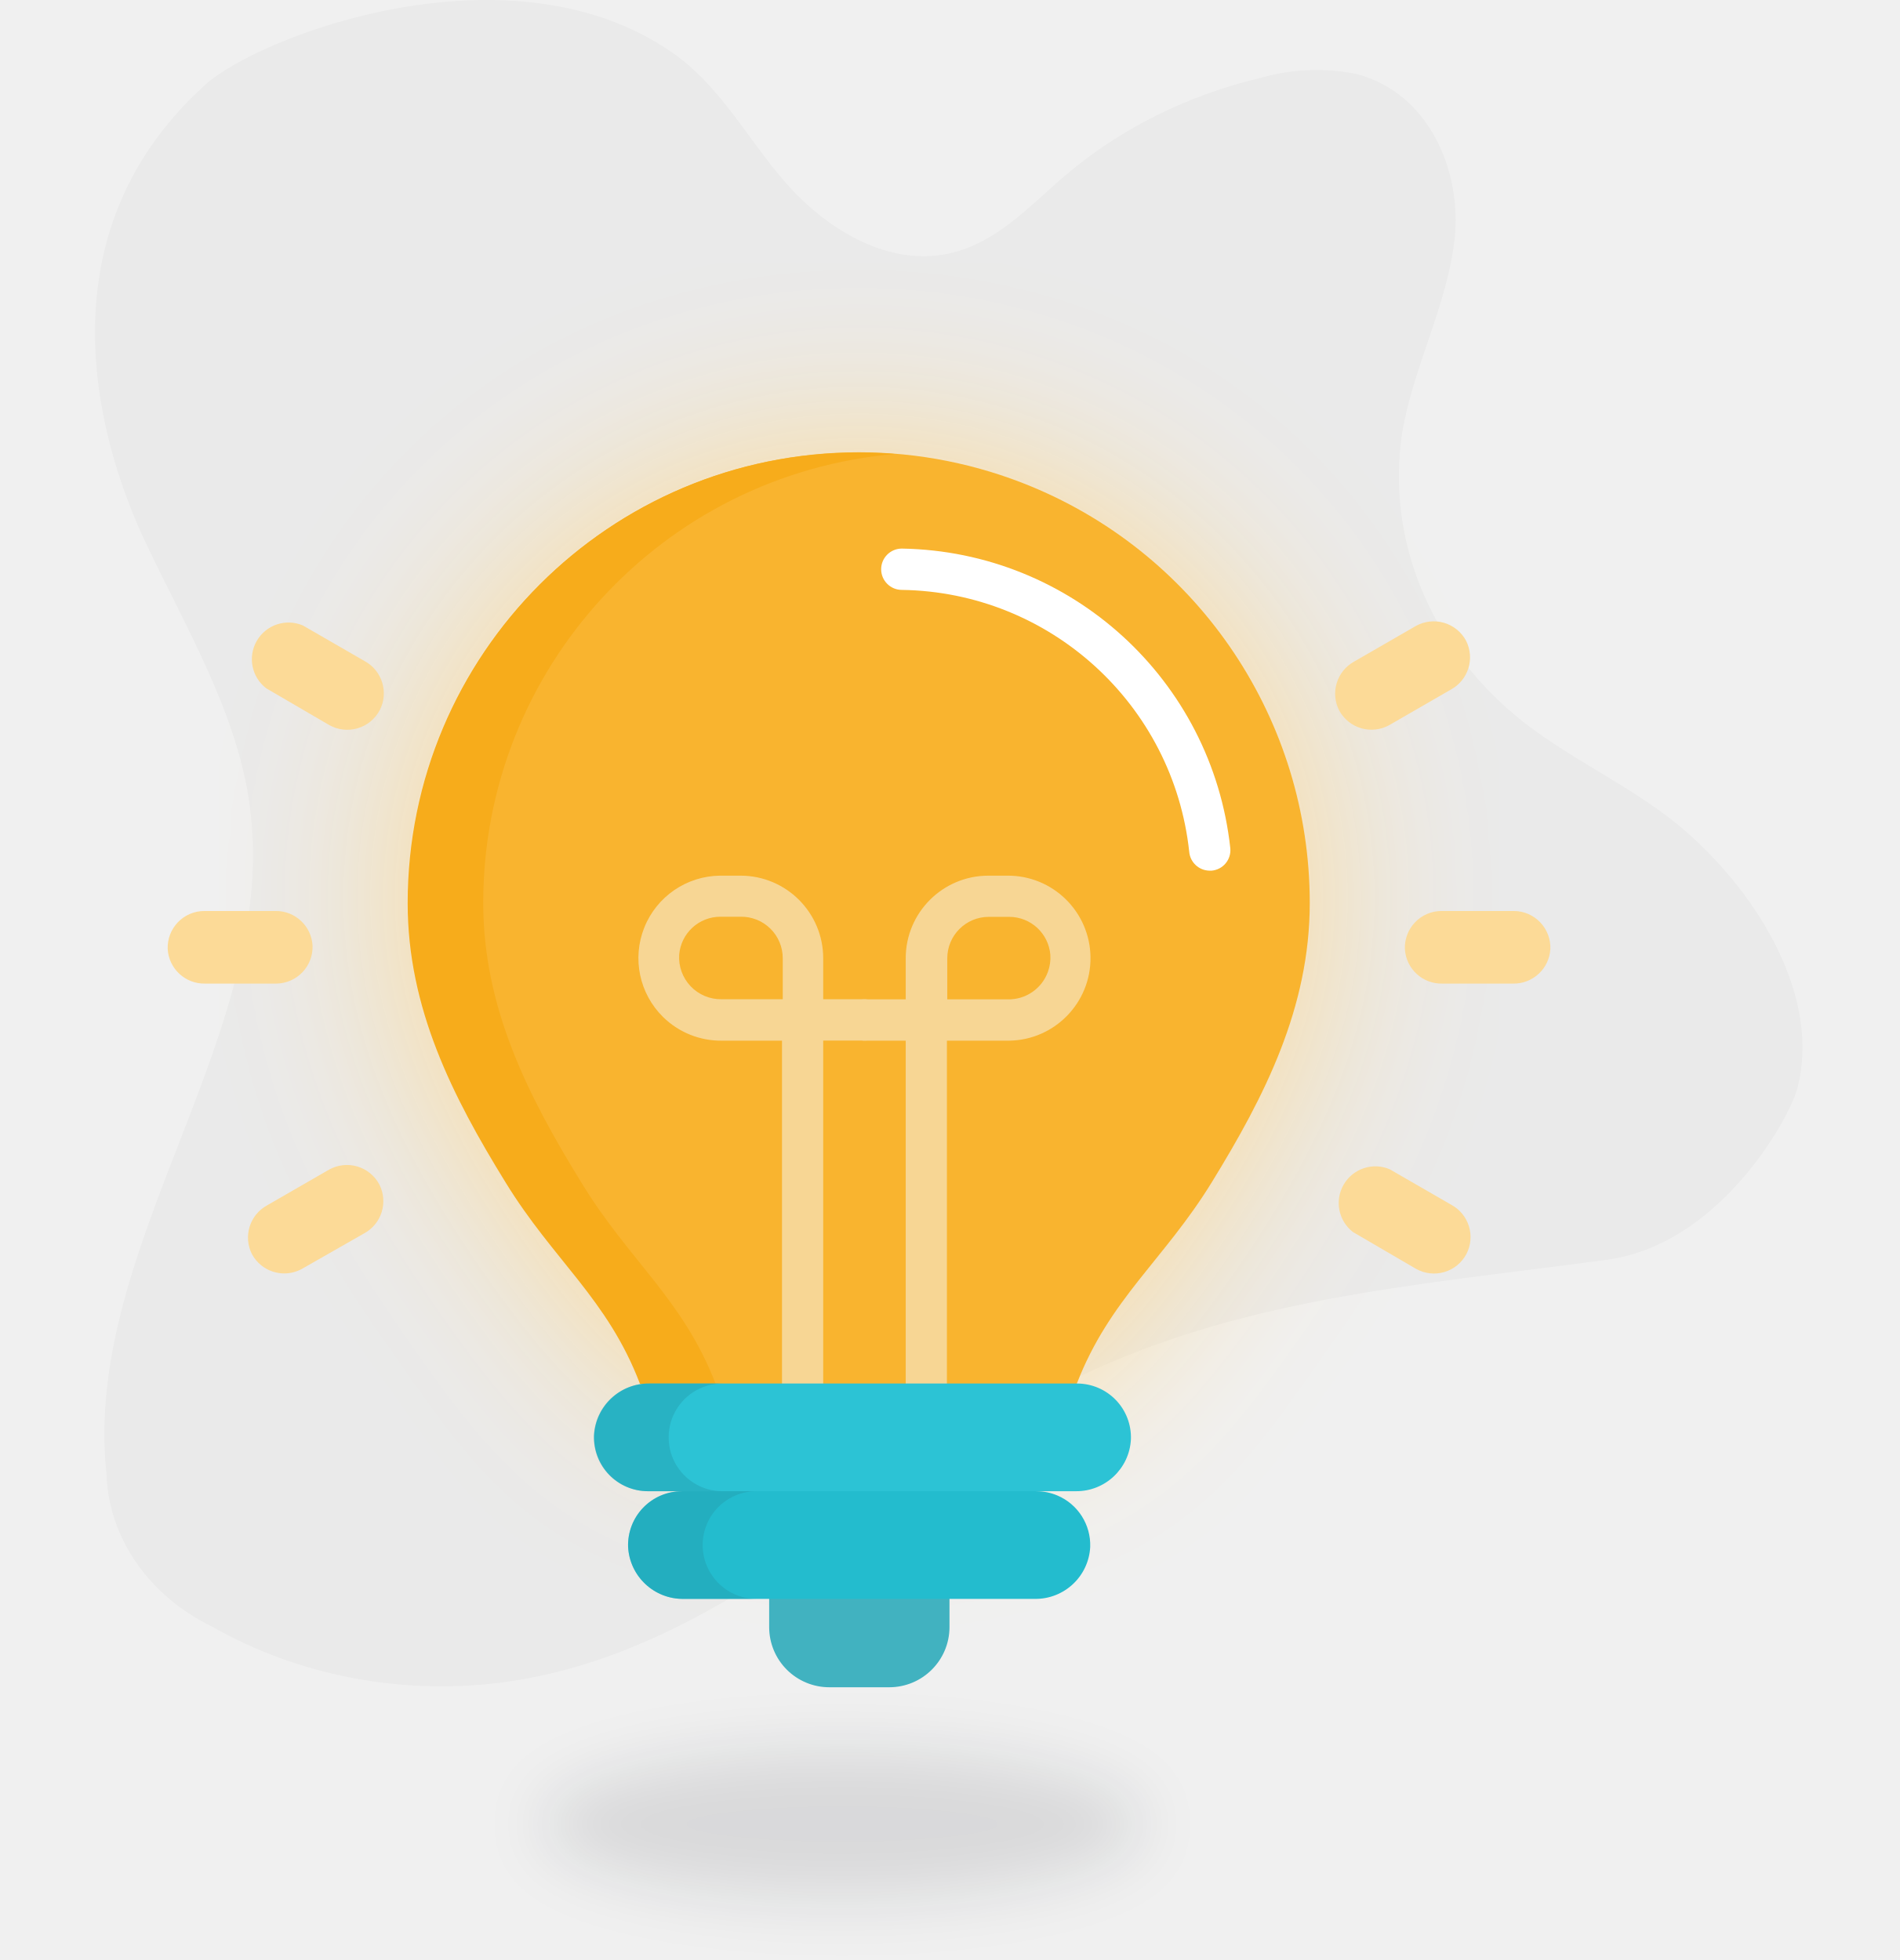
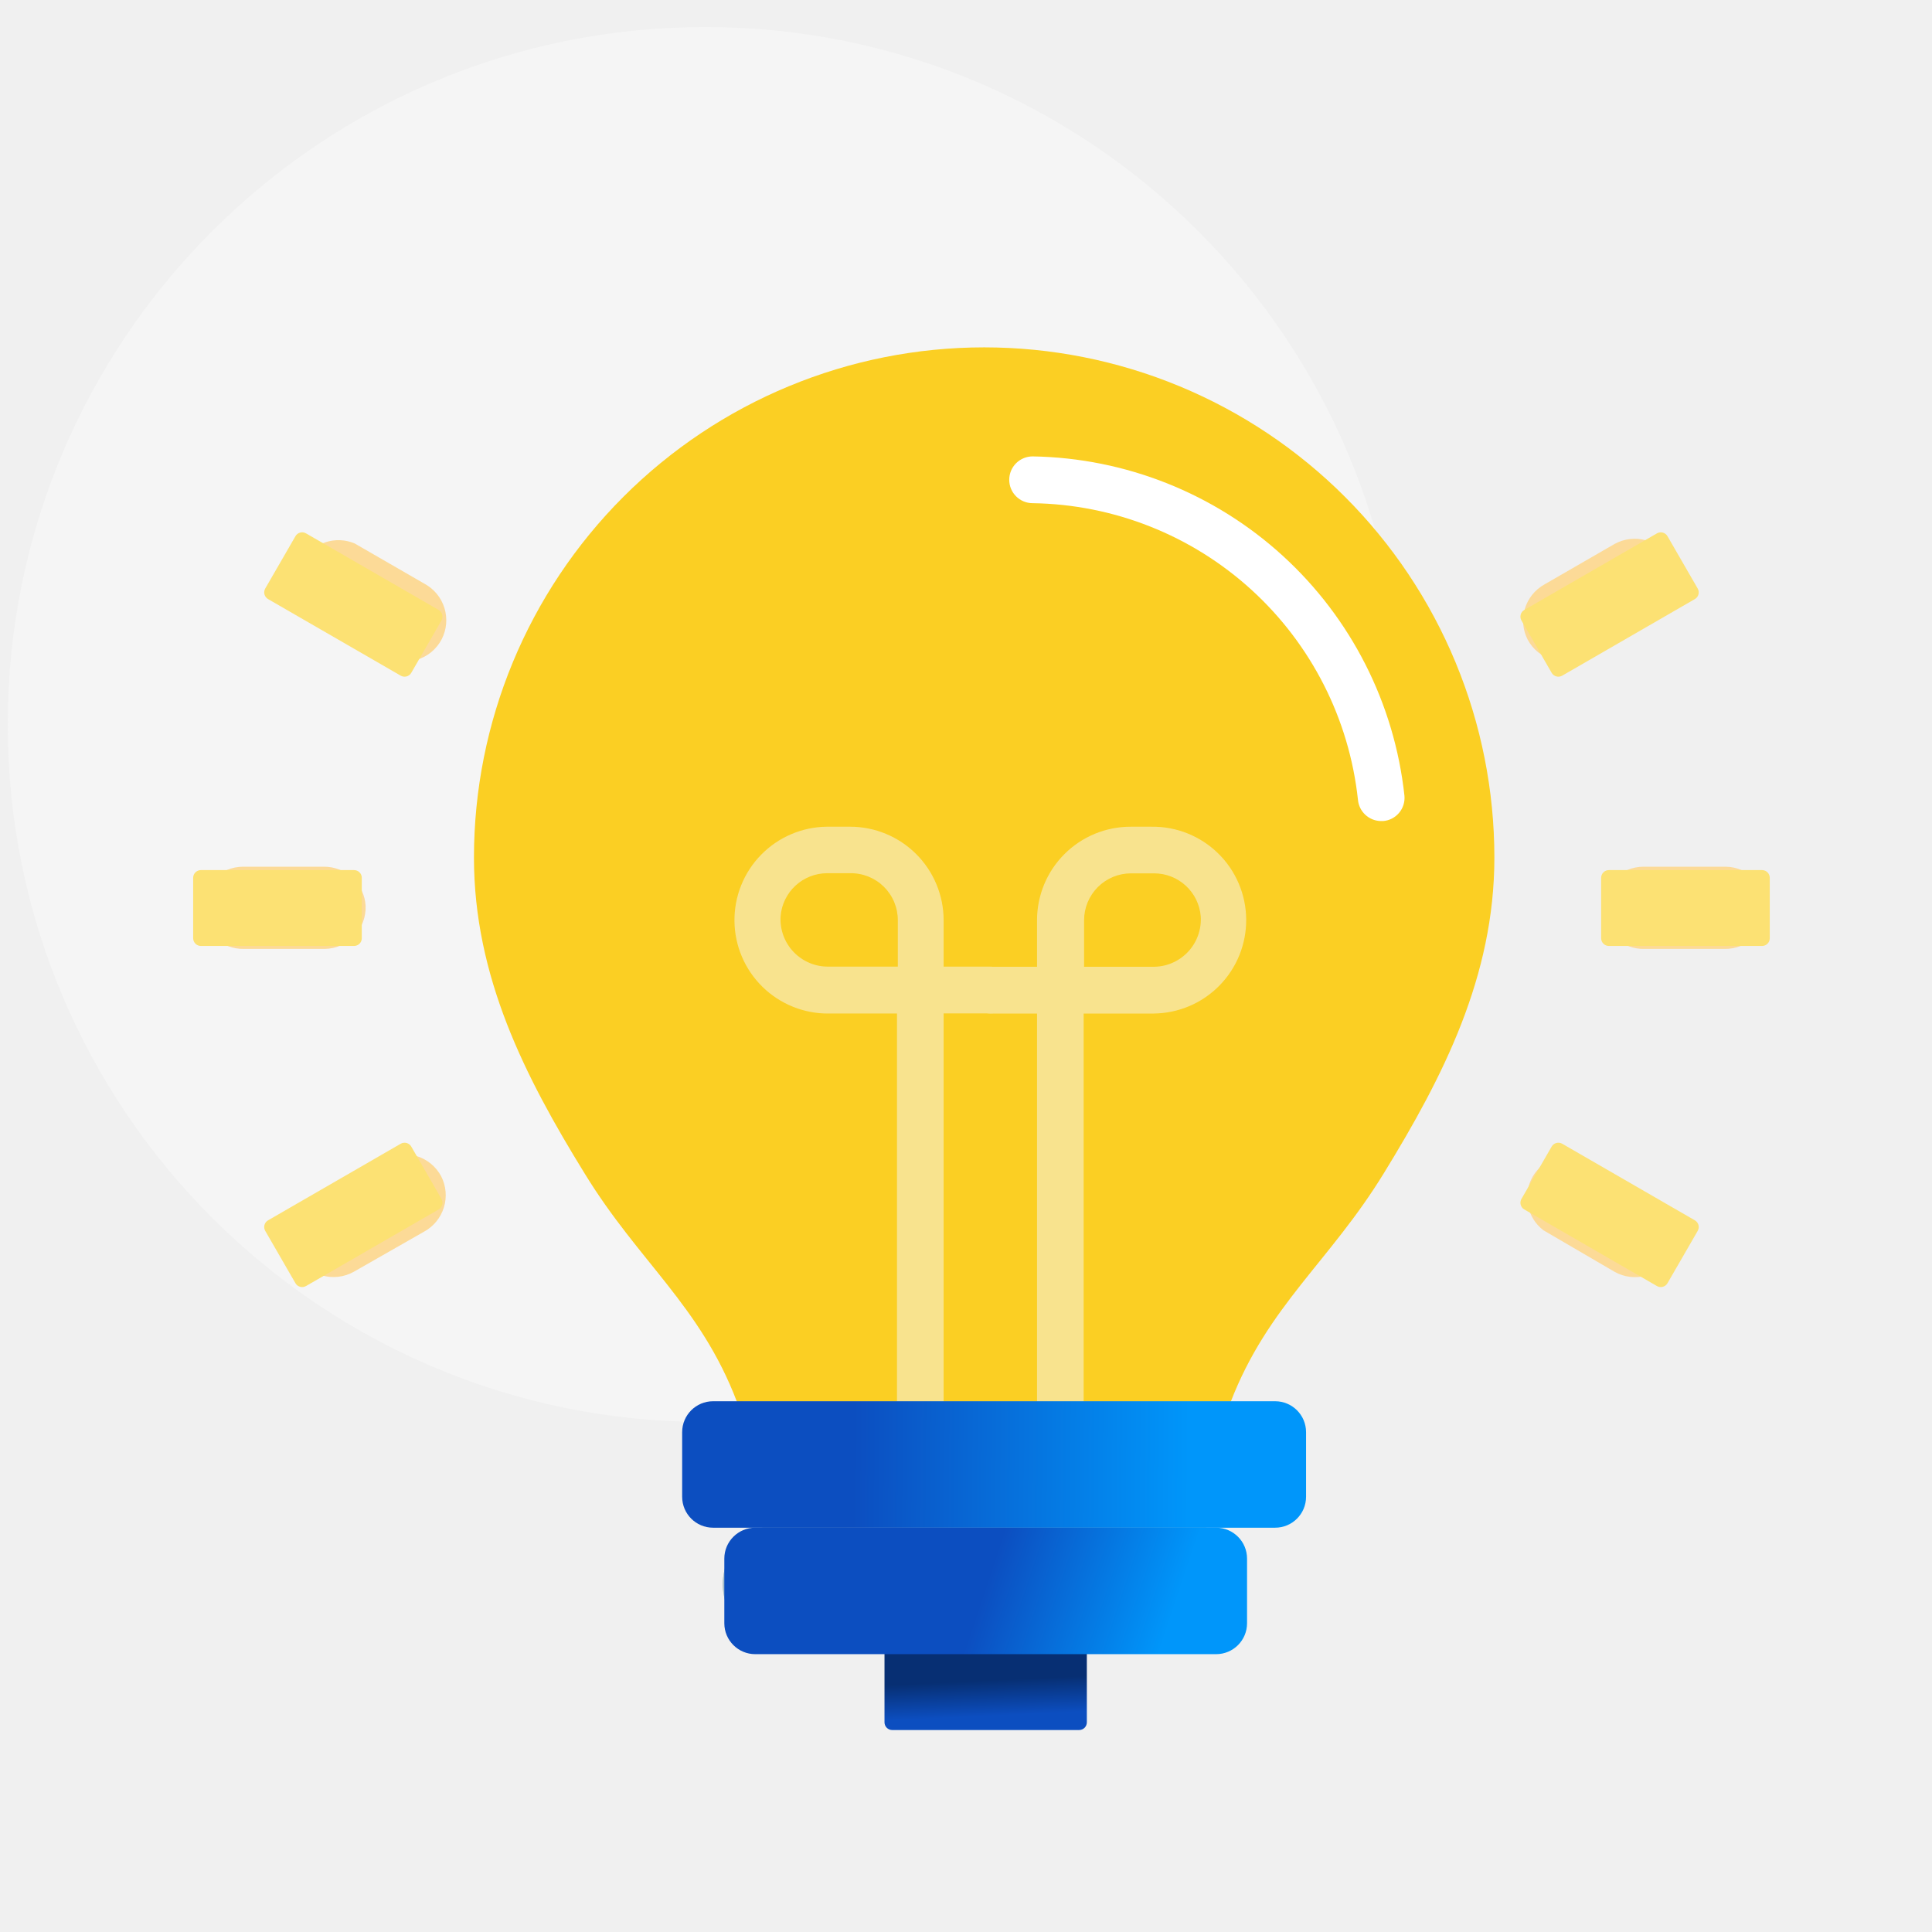
- <svg xmlns="http://www.w3.org/2000/svg" width="500" height="516" viewBox="0 0 500 516" fill="none">
-   <path d="M422.919 331.661c29.656-3.988 47.824-36.878 50.05-44.74 6.546-23.641-9.559-50.924-29.461-68.236-12.733-11.07-29.198-18.179-42.554-28.642-11.935-9.423-21.08-21.281-26.637-34.54-5.557-13.258-7.358-27.515-5.246-41.529 2.881-17.34 11.916-33.67 13.814-51.185 1.899-17.514-6.547-38.352-25.991-43.352-8.211-1.626-16.766-1.287-24.779.983-19.574 4.596-37.484 13.552-52.014 26.011-9.493 8.122-18.364 18.15-31.392 20.52-16.04 2.89-31.686-7.225-41.801-18.728-10.115-11.503-17.12-25.491-30.083-34.48-42.554-29.45-108.61-4.364-122.915 8.671C8.312 63.744 27.723 120.361 38.165 142.5c10.442 22.139 23.503 43.844 27.267 67.514 9.558 60.694-43.896 117.138-37.415 178.005.267 8.265 2.974 16.325 7.855 23.382 4.88 7.056 11.764 12.865 19.97 16.849 22.34 12.733 49.106 17.982 75.451 14.798 58.004-7.283 97.841-52.89 148.382-78.468 45.009-22.832 92.015-26.011 143.244-32.919Z" fill="#B9CBD3" style="mix-blend-mode:luminosity" opacity=".16" />
-   <g opacity=".1" filter="url(#idea__a)">
-     <path d="M300.824 480.22c0 10.924-35.424 19.78-79.121 19.78-43.697 0-79.121-8.856-79.121-19.78 0-10.925 35.424-19.781 79.121-19.781 43.697 0 79.121 8.856 79.121 19.781Z" fill="#0A0F1A" />
+ <svg xmlns="http://www.w3.org/2000/svg" width="500" height="500" viewBox="0 0 500 500" fill="none">
+   <path d="M182.5 368C282.187 368 363 287.188 363 187.5C363 87.812 282.187 7 182.5 7C82.813 7 2 87.812 2 187.5C2 287.188 82.813 368 182.5 368Z" fill="#F5F5F5" />
+   <rect x="228.908" y="423.732" width="52.366" height="24.001" rx="2" fill="url(#paint0_linear_223_30381)" />
+   <path d="M254.702 89.897C219.683 89.897 186.097 103.809 161.334 128.572C136.572 153.334 122.66 186.92 122.66 221.94C122.66 252.703 135.803 278.56 151.31 303.7C165.313 326.585 181.25 337.902 190.705 362.756L255.633 378.549L318.521 362.756C328.154 337.902 344.055 326.585 358.094 303.7C373.494 278.631 386.744 252.703 386.744 221.94C386.744 204.6 383.329 187.429 376.693 171.409C370.057 155.389 360.331 140.833 348.07 128.572C335.809 116.31 321.253 106.584 305.233 99.949C289.212 93.313 272.042 89.897 254.702 89.897V89.897Z" fill="#FBCF23" />
+   <path d="M351.436 206.969C349.191 186.103 339.389 166.78 323.88 152.642C308.37 138.505 288.224 130.53 267.24 130.222C265.635 130.222 264.095 129.584 262.96 128.449C261.825 127.314 261.188 125.775 261.188 124.17C261.188 122.564 261.825 121.025 262.96 119.89C264.095 118.755 265.635 118.117 267.24 118.117C291.226 118.51 314.243 127.652 331.964 143.822C349.684 159.993 360.888 182.08 363.469 205.93C363.543 206.721 363.459 207.519 363.223 208.277C362.987 209.035 362.604 209.739 362.094 210.348C361.585 210.958 360.96 211.46 360.256 211.827C359.551 212.193 358.781 212.417 357.99 212.484H357.309C355.824 212.446 354.405 211.863 353.322 210.846C352.238 209.829 351.567 208.449 351.436 206.969Z" fill="white" />
+   <g opacity="0.5">
+     <path d="M237.798 371.062C236.241 370.918 234.794 370.194 233.746 369.033C232.698 367.872 232.124 366.359 232.14 364.795V262.299H214.52C211.345 262.334 208.195 261.743 205.249 260.561C202.302 259.379 199.618 257.628 197.348 255.408C192.764 250.925 190.149 244.805 190.078 238.393C190.006 231.982 192.485 225.805 196.968 221.221C201.451 216.638 207.571 214.022 213.983 213.951H219.999C226.42 213.951 232.578 216.502 237.118 221.042C241.658 225.582 244.209 231.74 244.209 238.161V250.158H256.063C257.627 250.142 259.14 250.716 260.301 251.764C261.462 252.812 262.186 254.259 262.33 255.816C262.379 256.643 262.259 257.47 261.977 258.248C261.695 259.026 261.257 259.739 260.691 260.342C260.125 260.945 259.441 261.427 258.682 261.757C257.923 262.087 257.105 262.259 256.278 262.263H244.209V365.01C244.21 365.836 244.043 366.653 243.716 367.412C243.39 368.171 242.912 368.854 242.311 369.421C241.711 369.988 241.001 370.426 240.225 370.709C239.448 370.991 238.623 371.111 237.798 371.062ZM214.054 225.984C211.023 225.992 208.104 227.137 205.876 229.192C203.648 231.248 202.272 234.065 202.021 237.086C201.907 238.778 202.145 240.475 202.721 242.069C203.296 243.664 204.197 245.122 205.365 246.351C206.533 247.579 207.943 248.552 209.507 249.208C211.071 249.863 212.753 250.187 214.448 250.158H232.355V238.161C232.36 236.545 232.042 234.945 231.421 233.453C230.8 231.962 229.887 230.61 228.736 229.476C227.585 228.342 226.22 227.449 224.72 226.849C223.219 226.25 221.615 225.956 219.999 225.984H214.054Z" fill="#F5F8F9" />
+     <path d="M274.04 371.064C272.483 370.92 271.036 370.196 269.988 369.035C268.94 367.874 268.366 366.361 268.382 364.796V262.3H256.528C254.958 262.315 253.44 261.737 252.278 260.681C251.117 259.625 250.396 258.17 250.261 256.606C250.212 255.784 250.331 254.962 250.611 254.188C250.891 253.414 251.326 252.706 251.889 252.106C252.452 251.506 253.132 251.027 253.886 250.698C254.641 250.37 255.454 250.199 256.277 250.195H268.382V238.162C268.382 231.741 270.933 225.584 275.473 221.043C280.013 216.503 286.171 213.953 292.591 213.953H298.071C301.245 213.917 304.396 214.508 307.342 215.69C310.289 216.872 312.973 218.623 315.243 220.843C317.513 223.063 319.323 225.708 320.57 228.627C321.818 231.547 322.478 234.683 322.513 237.858C322.548 241.032 321.958 244.183 320.776 247.129C319.593 250.075 317.842 252.76 315.623 255.03C313.403 257.299 310.758 259.11 307.838 260.357C304.919 261.605 301.783 262.265 298.608 262.3H280.451V365.011C280.452 365.837 280.285 366.655 279.958 367.413C279.632 368.172 279.154 368.856 278.553 369.423C277.953 369.99 277.243 370.428 276.467 370.71C275.69 370.992 274.865 371.113 274.04 371.064ZM280.487 250.195H298.214C299.918 250.239 301.613 249.927 303.189 249.278C304.765 248.629 306.189 247.659 307.369 246.428C308.549 245.198 309.459 243.735 310.041 242.133C310.623 240.53 310.864 238.824 310.749 237.124C310.497 234.102 309.122 231.285 306.894 229.23C304.665 227.174 301.747 226.029 298.715 226.022H292.699C289.479 226.022 286.391 227.301 284.114 229.577C281.837 231.854 280.558 234.942 280.558 238.162V250.159L280.487 250.195Z" fill="#F5F8F9" />
  </g>
-   <g filter="url(#idea__b)">
-     <path d="M226.104 119.066a118.642 118.642 0 0 0-118.642 118.643c0 27.641 11.809 50.874 25.743 73.463 12.582 20.562 26.901 30.73 35.396 53.062l58.34 14.191 56.505-14.191c8.656-22.332 22.943-32.5 35.557-53.062 13.837-22.525 25.743-45.822 25.743-73.463a118.647 118.647 0 0 0-73.24-109.612 118.646 118.646 0 0 0-45.402-9.031Z" fill="#F9B42F" />
-   </g>
-   <path d="M188.328 364.234c-8.624-22.332-22.943-32.5-35.396-53.062-13.869-22.525-25.743-45.822-25.743-73.464a118.643 118.643 0 0 1 108.409-118.191 120.707 120.707 0 0 0-9.653-.386 118.642 118.642 0 0 0-118.642 118.642c0 27.641 11.809 50.874 25.743 73.463 12.581 20.562 26.901 30.731 35.396 53.063l58.339 14.19 9.654-2.413-48.107-11.842Z" fill="#F7AC1B" />
-   <path d="M313.022 224.257a77.23 77.23 0 0 0-75.651-68.958 5.438 5.438 0 1 1 0-10.876 88.426 88.426 0 0 1 86.463 78.901 5.396 5.396 0 0 1-1.235 3.97 5.398 5.398 0 0 1-3.688 1.919h-.611a5.435 5.435 0 0 1-5.278-4.956Z" fill="#fff" />
-   <g opacity=".5" fill="#F5F8F9">
-     <path d="M210.92 371.699a5.6 5.6 0 0 1-5.084-5.631v-92.095h-15.832a21.719 21.719 0 0 1-15.429-6.191 21.72 21.72 0 0 1 14.946-37.25h5.406a21.753 21.753 0 0 1 21.753 21.753v10.78h10.651a5.597 5.597 0 0 1 5.631 5.084 5.47 5.47 0 0 1-5.438 5.792H216.68v92.32a5.443 5.443 0 0 1-1.705 3.964 5.427 5.427 0 0 1-4.055 1.474Zm-21.334-130.355a10.878 10.878 0 0 0-10.812 9.976 11.001 11.001 0 0 0 11.166 11.745h16.089v-10.78a10.907 10.907 0 0 0-11.102-10.941h-5.341Z" />
-     <path d="M243.482 371.7a5.6 5.6 0 0 1-5.085-5.631v-92.095h-10.651a5.6 5.6 0 0 1-5.631-5.116 5.429 5.429 0 0 1 1.463-4.044 5.438 5.438 0 0 1 3.943-1.716h10.876v-10.812a21.754 21.754 0 0 1 21.753-21.753h4.923a21.724 21.724 0 0 1 21.962 21.479 21.724 21.724 0 0 1-21.479 21.962h-16.315v92.288a5.43 5.43 0 0 1-1.704 3.964 5.442 5.442 0 0 1-4.055 1.474Zm5.792-108.602h15.928a10.998 10.998 0 0 0 10.626-7.245 10.99 10.99 0 0 0 .636-4.5 10.872 10.872 0 0 0-10.811-9.976h-5.406a10.912 10.912 0 0 0-10.909 10.909v10.78l-.064.032Z" />
-   </g>
-   <path d="M202.456 409.542v18.824a15.843 15.843 0 0 0 4.648 11.206 15.833 15.833 0 0 0 11.216 4.626h15.735a15.862 15.862 0 0 0 15.864-15.832v-18.824h-47.463Z" fill="#41B2C0" />
-   <path d="m272.735 392.584-45.693-14.158-47.528 14.158a14.187 14.187 0 0 0-14.19 14.673 14.447 14.447 0 0 0 14.609 13.676h92.481a14.418 14.418 0 0 0 14.544-13.676 14.186 14.186 0 0 0-8.624-13.539 14.186 14.186 0 0 0-5.534-1.134h-.065Z" fill="#23BCCE" />
-   <path opacity=".4" d="M184.953 406.743a14.147 14.147 0 0 1 4.192-10.058 14.157 14.157 0 0 1 10.095-4.101l37.423-11.166-9.653-2.96-47.496 14.126a14.187 14.187 0 0 0-14.19 14.674 14.446 14.446 0 0 0 14.609 13.675h19.307a14.153 14.153 0 0 1-13.207-8.732 14.158 14.158 0 0 1-1.08-5.458Z" fill="#2498A8" />
-   <path d="M283.548 364.234H170.923a14.416 14.416 0 0 0-14.545 13.676 14.205 14.205 0 0 0 3.971 10.336 14.188 14.188 0 0 0 10.188 4.337h112.625a14.382 14.382 0 0 0 14.512-13.676 14.19 14.19 0 0 0-14.126-14.673Z" fill="#2CC3D5" />
-   <path opacity=".4" d="M176.003 378.425a14.154 14.154 0 0 1 4.136-10.033 14.147 14.147 0 0 1 10.023-4.158h-19.307a14.416 14.416 0 0 0-14.545 13.676 14.185 14.185 0 0 0 14.158 14.673h19.629a14.16 14.16 0 0 1-14.094-14.158Z" fill="#2498A8" />
-   <path d="M408.077 249.84a9.654 9.654 0 0 1-9.814 9.106H379.76a9.654 9.654 0 0 1-9.975-9.106 9.642 9.642 0 0 1 .631-3.803 9.663 9.663 0 0 1 5.244-5.438 9.654 9.654 0 0 1 3.778-.767h19.082a9.649 9.649 0 0 1 6.892 2.986 9.67 9.67 0 0 1 2.665 7.022Zm-335.301 9.106H53.984a9.653 9.653 0 0 1-9.847-9.106 9.652 9.652 0 0 1 9.654-10.008h18.824a9.653 9.653 0 0 1 9.654 9.107 9.655 9.655 0 0 1-9.493 10.007Zm279.729-71.886a9.653 9.653 0 0 1 3.894-12.871l16.282-9.397a9.664 9.664 0 0 1 7.404-.828 9.652 9.652 0 0 1 5.789 4.69 9.655 9.655 0 0 1-3.958 12.871l-16.282 9.396a9.652 9.652 0 0 1-13.129-3.861ZM66.342 330.222a9.655 9.655 0 0 1 3.926-12.872l16.346-9.428a9.67 9.67 0 0 1 3.632-1.164 9.676 9.676 0 0 1 3.799.333 9.665 9.665 0 0 1 5.795 4.725 9.654 9.654 0 0 1-3.958 12.871l-16.347 9.332a9.659 9.659 0 0 1-10.757-.889 9.657 9.657 0 0 1-2.436-2.908Zm306.338 3.797-16.54-9.653a9.653 9.653 0 0 1 9.654-16.54l16.282 9.396a9.655 9.655 0 0 1 3.926 12.872 9.652 9.652 0 0 1-13.322 3.925ZM86.61 190.857l-16.54-9.654a9.652 9.652 0 0 1 9.655-16.539l16.282 9.396a9.654 9.654 0 0 1 3.958 12.871 9.656 9.656 0 0 1-13.354 3.926Z" fill="#FCDA97" />
+   <path d="M306.595 394.307L255.741 378.55L202.846 394.307C200.726 394.306 198.627 394.732 196.675 395.559C194.723 396.386 192.957 397.598 191.484 399.122C190.01 400.645 188.858 402.451 188.097 404.429C187.335 406.408 186.98 408.519 187.052 410.638C187.274 414.783 189.09 418.682 192.12 421.519C195.15 424.356 199.16 425.911 203.311 425.859H306.237C310.378 425.901 314.375 424.341 317.392 421.504C320.409 418.667 322.212 414.774 322.425 410.638C322.497 408.522 322.143 406.414 321.384 404.437C320.624 402.461 319.476 400.658 318.006 399.134C316.536 397.611 314.775 396.399 312.827 395.569C310.879 394.74 308.784 394.311 306.667 394.307H306.595Z" fill="#B9CBD3" />
+   <path d="M208.898 410.065C208.898 407.984 209.31 405.923 210.111 404.002C210.912 402.081 212.085 400.337 213.564 398.872C215.042 397.407 216.796 396.249 218.725 395.466C220.653 394.682 222.718 394.289 224.799 394.308L266.449 381.881L255.705 378.586L202.846 394.308C200.726 394.307 198.627 394.732 196.675 395.559C194.723 396.386 192.957 397.598 191.484 399.122C190.01 400.646 188.858 402.451 188.097 404.429C187.335 406.408 186.98 408.52 187.052 410.638C187.274 414.784 189.09 418.682 192.12 421.519C195.15 424.356 199.16 425.911 203.311 425.859H224.799C222.715 425.878 220.647 425.483 218.716 424.697C216.786 423.912 215.03 422.751 213.551 421.282C212.072 419.813 210.899 418.065 210.101 416.14C209.302 414.215 208.893 412.15 208.898 410.065Z" fill="#A8BFC9" />
+   <path d="M318.631 362.755H193.286C189.145 362.712 185.149 364.273 182.132 367.109C179.115 369.946 177.311 373.84 177.099 377.975C177.027 380.091 177.381 382.2 178.14 384.176C178.899 386.152 180.048 387.956 181.518 389.479C182.988 391.002 184.749 392.215 186.697 393.044C188.645 393.873 190.74 394.302 192.857 394.306H318.202C322.339 394.348 326.332 392.786 329.343 389.949C332.354 387.111 334.15 383.218 334.353 379.085C334.425 376.973 334.072 374.867 333.315 372.893C332.558 370.919 331.413 369.117 329.947 367.595C328.481 366.072 326.724 364.858 324.78 364.027C322.836 363.196 320.745 362.763 318.631 362.755Z" fill="#D2DFE6" />
+   <path d="M198.94 378.548C198.936 376.476 199.34 374.423 200.129 372.507C200.919 370.591 202.079 368.85 203.543 367.383C205.007 365.916 206.745 364.752 208.659 363.958C210.574 363.164 212.626 362.755 214.698 362.755H193.21C189.069 362.712 185.072 364.273 182.055 367.109C179.038 369.946 177.235 373.84 177.023 377.975C176.951 380.091 177.305 382.2 178.064 384.176C178.823 386.152 179.972 387.956 181.442 389.479C182.912 391.002 184.673 392.215 186.621 393.044C188.569 393.873 190.663 394.302 192.78 394.306H214.626C210.46 394.287 206.47 392.618 203.53 389.665C200.591 386.712 198.94 382.715 198.94 378.548Z" fill="#B9CBD3" />
+   <path d="M457.222 235.442C457.065 238.215 455.84 240.821 453.803 242.71C451.767 244.6 449.077 245.627 446.299 245.577H425.707C422.899 245.675 420.164 244.669 418.088 242.774C416.013 240.879 414.762 238.247 414.605 235.442C414.552 233.998 414.791 232.558 415.307 231.209C415.823 229.86 416.606 228.628 417.609 227.589C418.612 226.549 419.814 225.722 421.144 225.158C422.474 224.593 423.904 224.303 425.349 224.304H446.586C448.021 224.317 449.44 224.618 450.757 225.189C452.074 225.76 453.264 226.589 454.255 227.627C455.247 228.665 456.02 229.892 456.53 231.234C457.04 232.576 457.275 234.007 457.222 235.442Z" fill="#FCDA97" />
+   <path d="M84.055 245.577H63.14C60.356 245.637 57.657 244.614 55.613 242.723C53.569 240.832 52.338 238.222 52.181 235.442C52.128 233.998 52.367 232.558 52.883 231.209C53.399 229.86 54.182 228.628 55.185 227.589C56.188 226.549 57.391 225.722 58.72 225.158C60.05 224.593 61.48 224.303 62.925 224.304H83.875C86.623 224.299 89.267 225.347 91.265 227.232C93.263 229.117 94.464 231.696 94.619 234.439C94.672 235.868 94.439 237.292 93.934 238.63C93.429 239.967 92.662 241.191 91.678 242.228C90.694 243.265 89.513 244.096 88.204 244.671C86.895 245.246 85.484 245.554 84.055 245.577Z" fill="#FCDA97" />
+   <path d="M395.376 165.57C394.094 163.087 393.829 160.203 394.638 157.529C395.447 154.854 397.266 152.6 399.709 151.245L417.83 140.787C419.074 140.095 420.444 139.658 421.858 139.499C423.273 139.341 424.705 139.465 426.071 139.865C427.437 140.265 428.71 140.932 429.816 141.828C430.922 142.725 431.839 143.831 432.514 145.085C433.79 147.576 434.044 150.467 433.221 153.142C432.399 155.818 430.564 158.067 428.109 159.41L409.988 169.867C408.747 170.548 407.384 170.977 405.977 171.129C404.57 171.282 403.146 171.154 401.789 170.755C400.431 170.356 399.165 169.692 398.065 168.802C396.964 167.912 396.051 166.814 395.376 165.57Z" fill="#FCDA97" />
+   <path d="M76.891 324.901C75.612 322.414 75.353 319.526 76.168 316.852C76.984 314.177 78.811 311.925 81.26 310.576L99.453 300.083C100.701 299.386 102.075 298.946 103.495 298.787C104.915 298.628 106.352 298.755 107.723 299.158C109.094 299.562 110.37 300.234 111.477 301.137C112.585 302.04 113.501 303.155 114.173 304.416C115.449 306.907 115.703 309.798 114.88 312.473C114.058 315.149 112.223 317.398 109.768 318.741L91.575 329.127C90.335 329.822 88.97 330.263 87.558 330.427C86.147 330.59 84.716 330.472 83.351 330.079C81.985 329.686 80.711 329.026 79.602 328.137C78.493 327.248 77.572 326.148 76.891 324.901Z" fill="#FCDA97" />
+   <path d="M417.828 329.127L399.42 318.383C397.349 316.79 395.929 314.497 395.427 311.932C394.925 309.368 395.374 306.708 396.691 304.451C398.009 302.194 400.103 300.495 402.583 299.671C405.063 298.847 407.758 298.955 410.164 299.975L428.286 310.433C430.735 311.782 432.562 314.034 433.377 316.709C434.193 319.383 433.934 322.271 432.655 324.758C431.987 326.036 431.068 327.167 429.954 328.083C428.84 328.999 427.552 329.681 426.169 330.089C424.785 330.497 423.334 330.622 421.901 330.457C420.468 330.291 419.083 329.839 417.828 329.127Z" fill="#FCDA97" />
+   <path d="M99.455 169.797L81.047 159.053C78.976 157.46 77.556 155.166 77.054 152.602C76.552 150.038 77.001 147.378 78.318 145.121C79.636 142.864 81.73 141.165 84.21 140.341C86.69 139.517 89.385 139.625 91.791 140.645L109.912 151.103C112.368 152.446 114.202 154.695 115.025 157.37C115.848 160.046 115.594 162.937 114.317 165.428C113.65 166.711 112.73 167.846 111.613 168.766C110.496 169.685 109.204 170.369 107.817 170.777C106.429 171.185 104.973 171.308 103.536 171.14C102.099 170.972 100.711 170.515 99.455 169.797Z" fill="#FCDA97" />
+   <rect x="176.543" y="362.638" width="161.463" height="32.729" rx="8" fill="url(#paint1_linear_223_30381)" />
+   <rect x="414.375" y="225.177" width="43.639" height="19.637" rx="2" fill="#FCE173" />
+   <rect x="392.752" y="158.854" width="43.639" height="19.637" rx="2" transform="rotate(-30 392.752 158.854)" fill="#FCE173" />
+   <rect width="43.639" height="19.637" rx="2" transform="matrix(0.866025 0.5 0.5 -0.866025 392.752 312.006)" fill="#FCE173" />
+   <rect width="43.639" height="19.637" rx="2" transform="matrix(-1 0 0 1 93.6309 225.177)" fill="#FCE173" />
+   <rect width="43.639" height="19.637" rx="2" transform="matrix(-0.866025 -0.5 -0.5 0.866025 115.254 158.854)" fill="#FCE173" />
+   <rect x="115.254" y="312.006" width="43.639" height="19.637" rx="2" transform="rotate(150 115.254 312.006)" fill="#FCE173" />
+   <rect x="187.455" y="395.367" width="135.28" height="32.729" rx="8" fill="url(#paint2_linear_223_30381)" />
  <defs>
-     <filter id="idea__a" x="126.582" y="444.439" width="190.242" height="71.561" filterUnits="userSpaceOnUse" color-interpolation-filters="sRGB">
-       <feFlood flood-opacity="0" result="BackgroundImageFix" />
-       <feBlend in="SourceGraphic" in2="BackgroundImageFix" result="shape" />
-       <feGaussianBlur stdDeviation="8" result="effect1_foregroundBlur_10272_1655" />
-     </filter>
-     <filter id="idea__b" x="57.681" y="69.285" width="336.846" height="358.921" filterUnits="userSpaceOnUse" color-interpolation-filters="sRGB">
-       <feFlood flood-opacity="0" result="BackgroundImageFix" />
-       <feColorMatrix in="SourceAlpha" values="0 0 0 0 0 0 0 0 0 0 0 0 0 0 0 0 0 0 127 0" result="hardAlpha" />
-       <feOffset />
-       <feGaussianBlur stdDeviation="24.89" />
-       <feColorMatrix values="0 0 0 0 0.988 0 0 0 0 0.855 0 0 0 0 0.592 0 0 0 1 0" />
-       <feBlend in2="BackgroundImageFix" result="effect1_dropShadow_10272_1655" />
-       <feBlend in="SourceGraphic" in2="effect1_dropShadow_10272_1655" result="shape" />
-     </filter>
+     <linearGradient id="paint0_linear_223_30381" x1="249.637" y1="421.55" x2="251.215" y2="455.348" gradientUnits="userSpaceOnUse">
+       <stop offset="0.402" stop-color="#072F73" />
+       <stop offset="0.674" stop-color="#0C4EC0" />
+     </linearGradient>
+     <linearGradient id="paint1_linear_223_30381" x1="191.119" y1="387.73" x2="326.793" y2="388.882" gradientUnits="userSpaceOnUse">
+       <stop offset="0.219" stop-color="#0C4EC0" />
+       <stop offset="0.859" stop-color="#0096FA" />
+     </linearGradient>
+     <linearGradient id="paint2_linear_223_30381" x1="242.003" y1="397.549" x2="313.4" y2="421.373" gradientUnits="userSpaceOnUse">
+       <stop offset="0.219" stop-color="#0C4EC0" />
+       <stop offset="0.859" stop-color="#0096FA" />
+     </linearGradient>
  </defs>
</svg>
